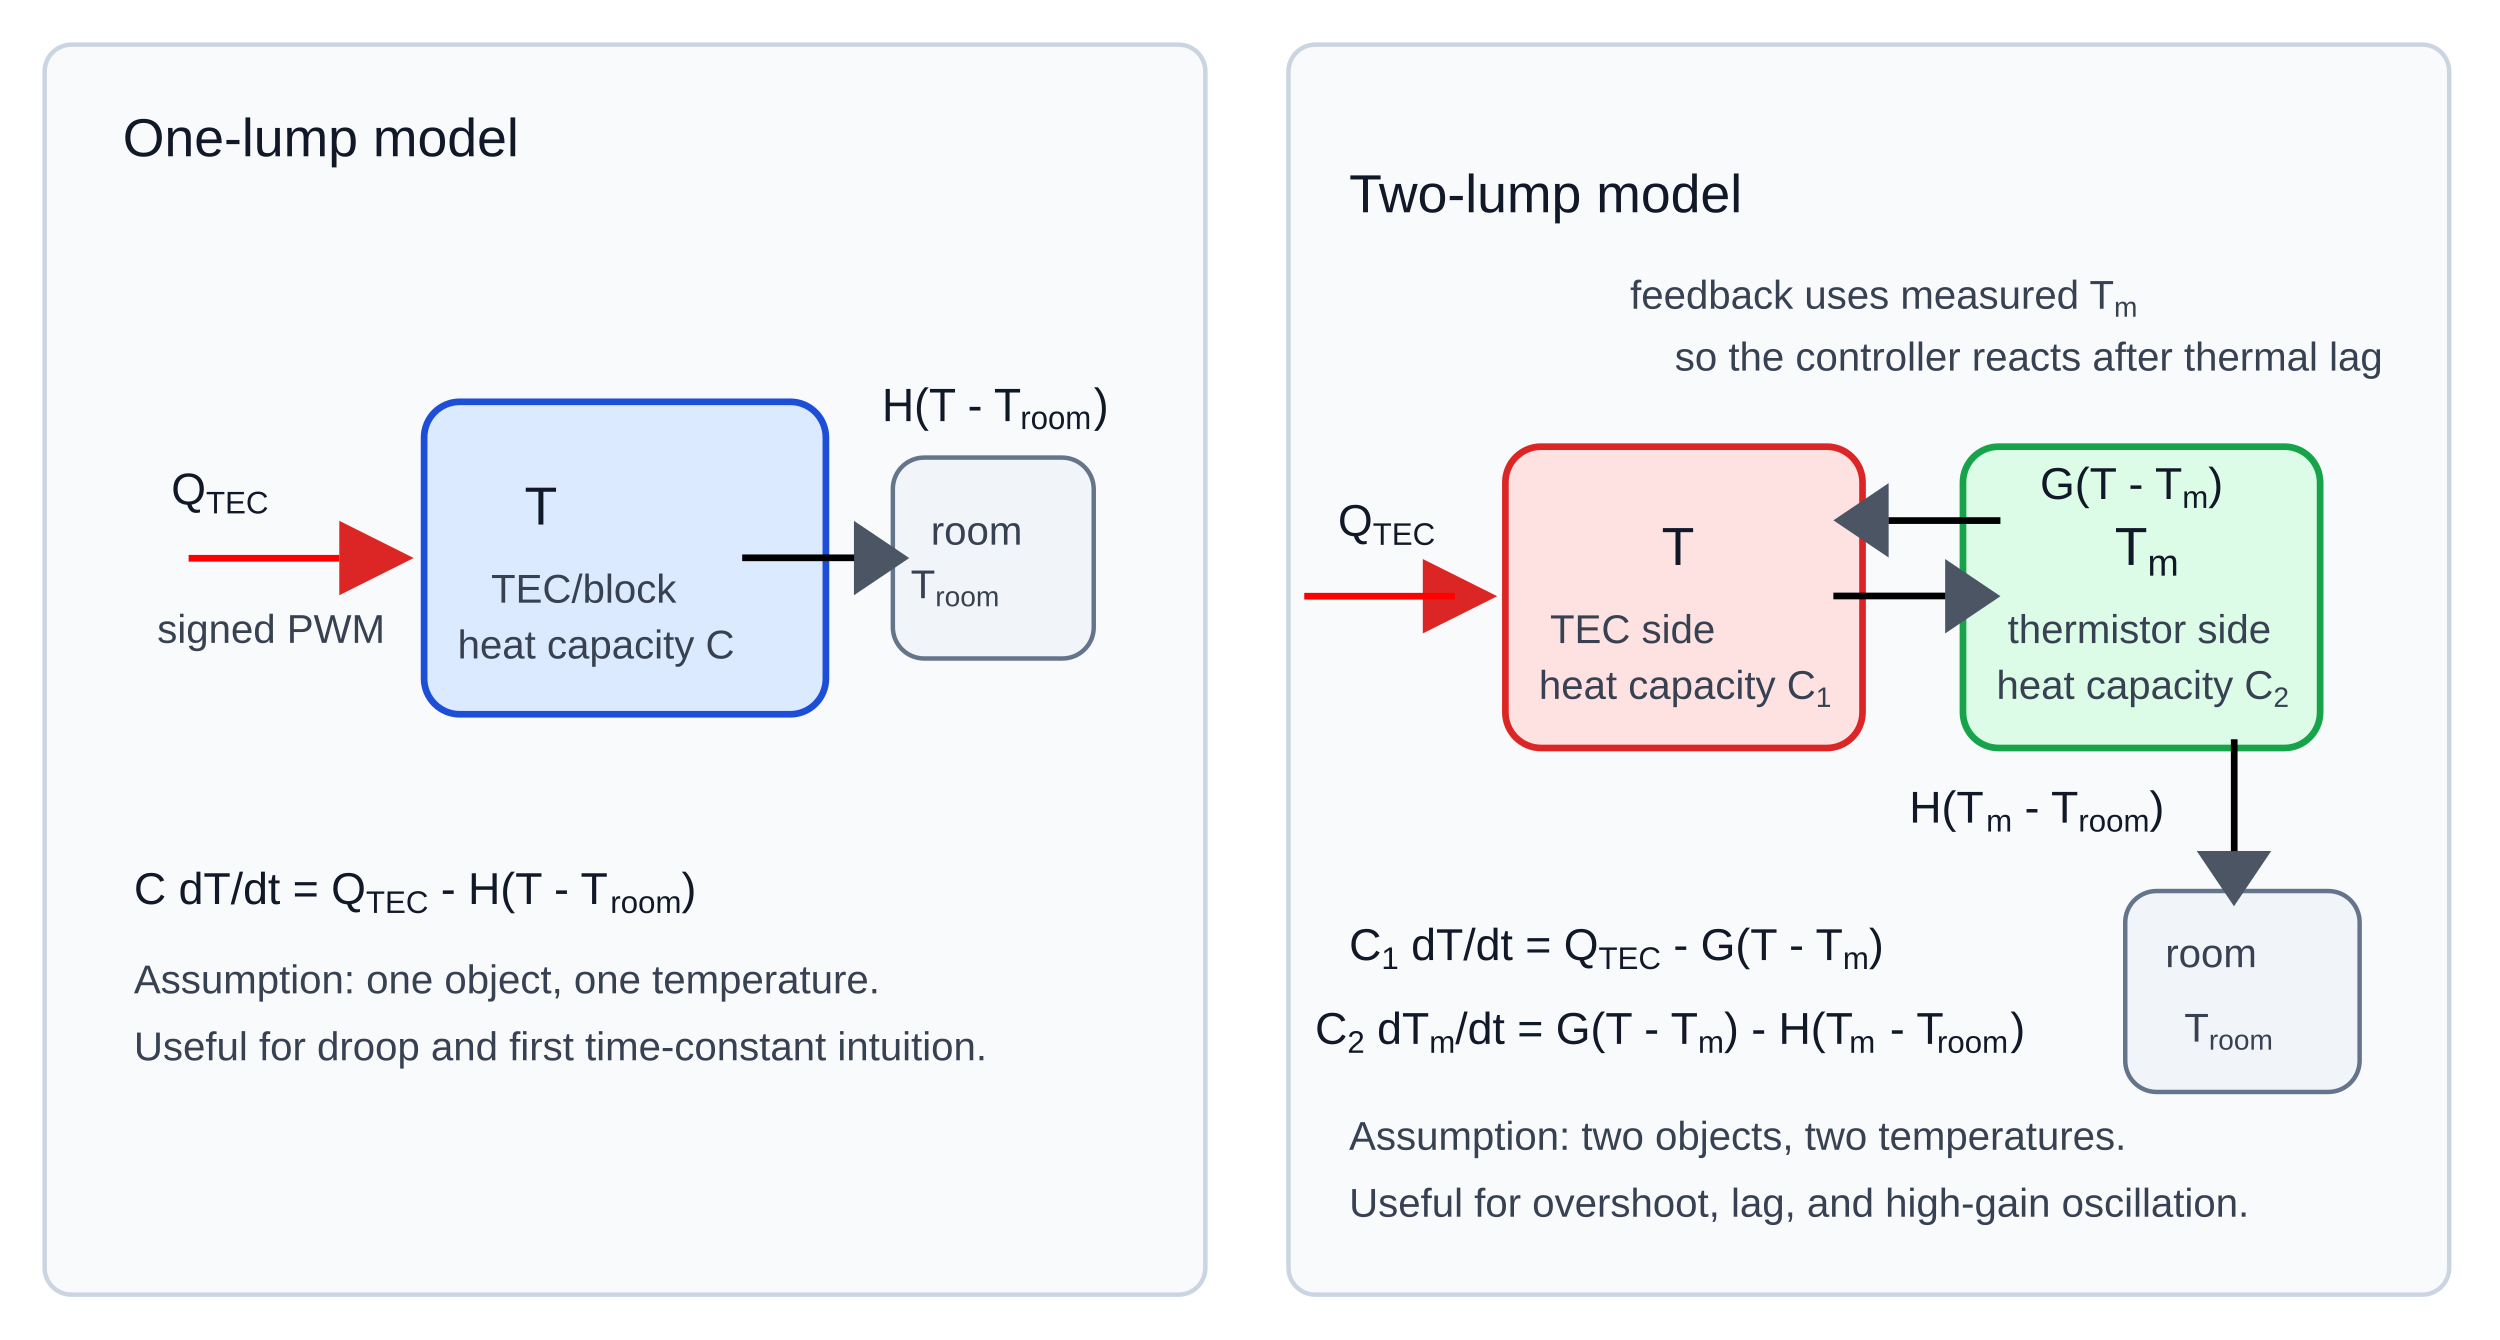
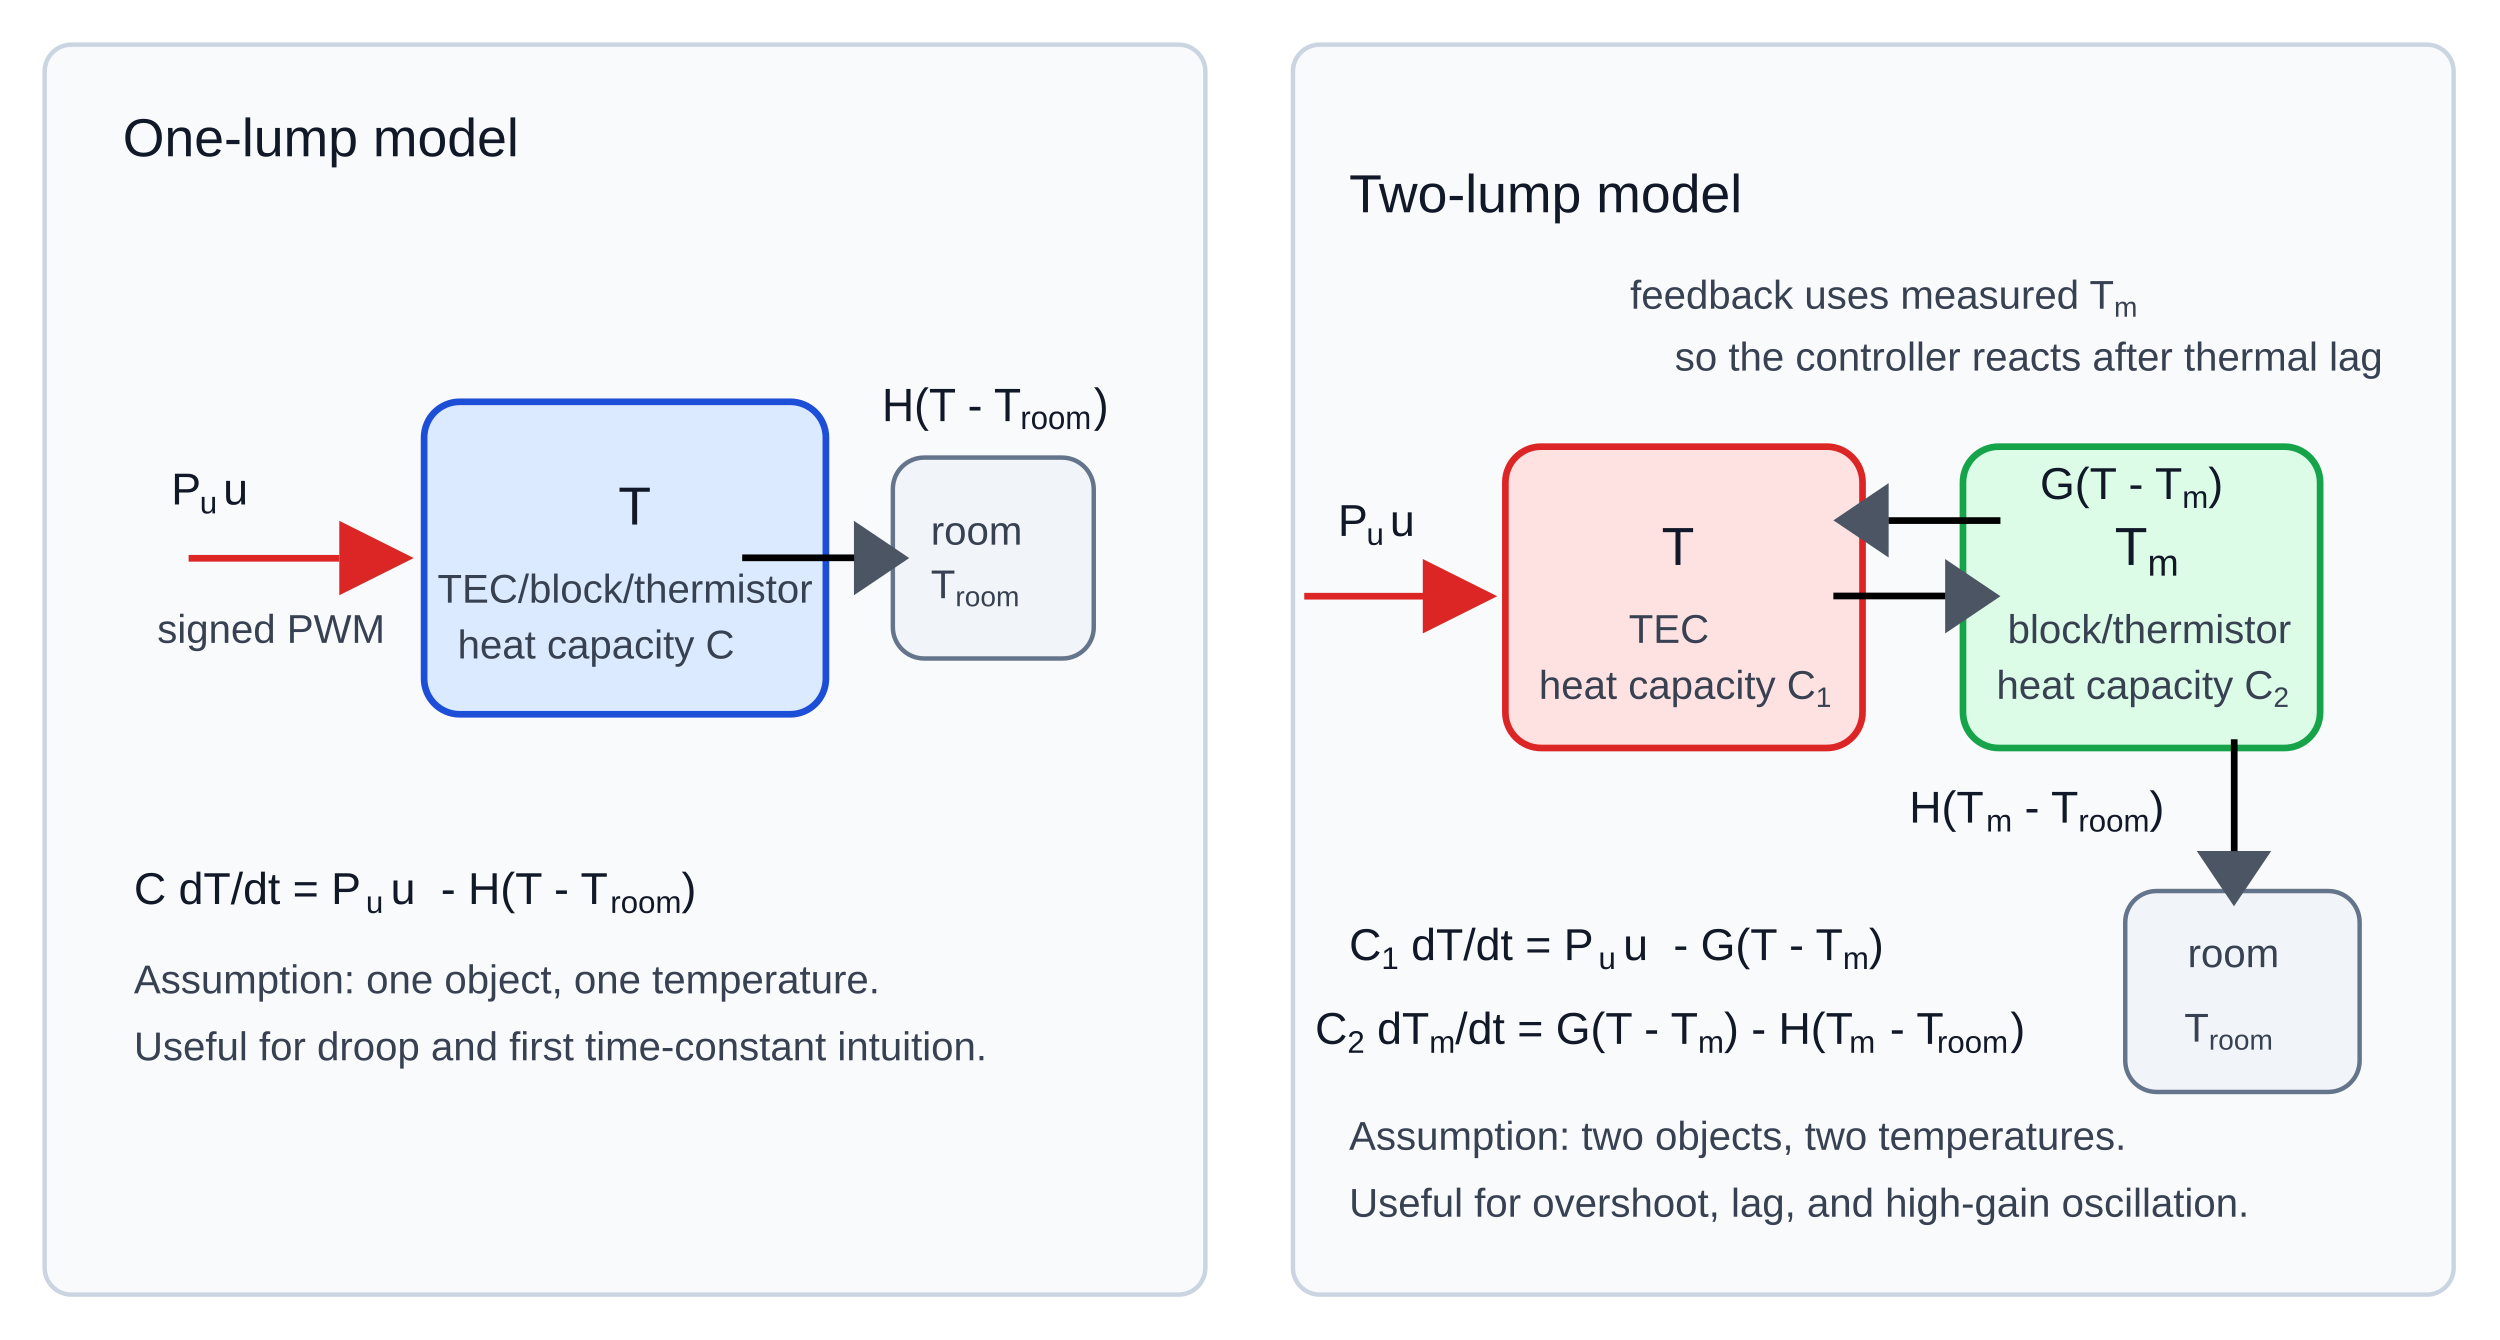
<svg xmlns="http://www.w3.org/2000/svg" id="Layer_1" version="1.1" viewBox="0 0 1120 600">
  <defs>
    <style>
      .st0 {
        fill: #f8fafc;
        stroke: #cbd5e1;
      }

      .st0, .st1 {
        stroke-width: 2px;
      }

-       .st2, .st3, .st4, .st5, .st6, .st7 {
-         stroke-width: 3px;
-       }
- 
-       .st2, .st5 {
-         stroke: red;
-       }
- 
-       .st2, .st6 {
-         fill: none;
-       }
- 
-       .st8 {
+       .st2, .st3 {
        fill: #dc2626;
      }

-       .st9 {
+       .st4 {
        font-size: 16.8px;
      }

-       .st9, .st10, .st11, .st12, .st13, .st14, .st15, .st16, .st17 {
+       .st4, .st5, .st6, .st7, .st8, .st9, .st10, .st11, .st12 {
        isolation: isolate;
      }

-       .st9, .st10, .st12, .st13, .st14, .st15, .st16, .st17 {
+       .st4, .st5, .st7, .st8, .st9, .st10, .st11, .st12 {
        font-family: ArialMT, Arial;
      }

-       .st9, .st10, .st13, .st18, .st14, .st15, .st16 {
+       .st4, .st5, .st8, .st13, .st9, .st10, .st11 {
        fill: #111827;
      }

-       .st3 {
+       .st14 {
        fill: #dcfce7;
        stroke: #16a34a;
      }

-       .st10 {
+       .st14, .st3, .st15, .st16, .st17, .st18 {
+         stroke-width: 3px;
+       }
+ 
+       .st5 {
        font-size: 20px;
      }

-       .st4 {
+       .st3, .st15 {
+         stroke: #dc2626;
+       }
+ 
+       .st15 {
        fill: #fee2e2;
-         stroke: #dc2626;
      }

      .st19 {
        fill: #2563eb;
      }

-       .st12 {
+       .st7 {
        font-size: 18px;
      }

-       .st12, .st20, .st17 {
+       .st7, .st20, .st12 {
        fill: #374151;
      }

-       .st13 {
+       .st8 {
        font-size: 24px;
      }

-       .st14 {
+       .st9 {
        font-size: 20.96px;
      }

-       .st15 {
+       .st10 {
        font-size: 14.67px;
      }

+       .st11 {
+         font-size: 14px;
+       }
+ 
      .st16 {
-         font-size: 14px;
-       }
- 
-       .st6 {
+         stroke: red;
+       }
+ 
+       .st17 {
+         fill: none;
        stroke: #000;
      }

      .st21 {
        fill: #4b5563;
      }

-       .st17 {
+       .st12 {
        font-size: 12.6px;
      }

-       .st7 {
+       .st18 {
        fill: #dbeafe;
        stroke: #1d4ed8;
      }

      .st1 {
        fill: #f1f5f9;
        stroke: #64748b;
      }
    </style>
  </defs>
  <rect class="st0" x="20" y="20" width="520" height="560" rx="12" ry="12" />
-   <rect class="st0" x="577.24" y="20" width="520" height="560" rx="12" ry="12" />
-   <g class="st11">
-     <text class="st13" transform="translate(55 70)">
+   <rect class="st0" x="579.23" y="20" width="520" height="560" rx="12" ry="12" />
+   <g class="st6">
+     <text class="st8" transform="translate(55 70)">
      <tspan x="0" y="0">One-lump model</tspan>
    </text>
  </g>
-   <g class="st11">
-     <text class="st13" transform="translate(604.41 95.1)">
+   <g class="st6">
+     <text class="st8" transform="translate(604.41 95.1)">
      <tspan x="0" y="0">Two-lump model</tspan>
    </text>
  </g>
-   <rect class="st7" x="190" y="180" width="180" height="140" rx="16" ry="16" />
-   <g class="st11">
-     <text class="st13" transform="translate(235 235)">
+   <rect class="st18" x="190" y="180" width="180" height="140" rx="16" ry="16" />
+   <g class="st6">
+     <text class="st8" transform="translate(277 235)">
      <tspan x="0" y="0">T</tspan>
    </text>
  </g>
-   <g class="st11">
-     <text class="st12" transform="translate(220 270)">
-       <tspan x="0" y="0">TEC/block</tspan>
-     </text>
-   </g>
-   <g class="st11">
-     <text class="st12" transform="translate(205 295)">
+   <g class="st6">
+     <text class="st7" transform="translate(196 270)">
+       <tspan x="0" y="0">TEC/block/thermistor</tspan>
+     </text>
+   </g>
+   <g class="st6">
+     <text class="st7" transform="translate(205 295)">
      <tspan x="0" y="0">heat capacity C</tspan>
    </text>
  </g>
  <path class="st1" d="M414,205h61.78c7.85,0,14.22,6.37,14.22,14.22v61.78c0,7.73-6.27,14-14,14h-62c-7.73,0-14-6.27-14-14v-62c0-7.73,6.27-14,14-14Z" />
-   <g class="st11">
-     <text class="st12" transform="translate(417 244)">
+   <g class="st6">
+     <text class="st7" transform="translate(417 244)">
      <tspan x="0" y="0">room</tspan>
    </text>
  </g>
-   <g class="st11">
-     <g class="st11">
-       <text class="st12" transform="translate(408 268)">
+   <g class="st6">
+     <g class="st6">
+       <text class="st7" transform="translate(417 268)">
        <tspan x="0" y="0">T</tspan>
      </text>
    </g>
-     <g class="st11">
-       <text class="st17" transform="translate(419 271.6)">
+     <g class="st6">
+       <text class="st12" transform="translate(428 271.6)">
        <tspan x="0" y="0">room</tspan>
      </text>
    </g>
  </g>
  <path class="st20" d="M0,0" />
-   <path class="st8" d="M152,233.33l33.33,16.67-33.33,16.67v-33.33h0Z" />
-   <path class="st8" d="M182,250" />
-   <g class="st11">
-     <g class="st11">
-       <text class="st10" transform="translate(76.72 226)">
-         <tspan x="0" y="0">Q</tspan>
-       </text>
-     </g>
-     <g class="st11">
-       <text class="st16" transform="translate(92.28 230)">
-         <tspan x="0" y="0">TEC</tspan>
-       </text>
-     </g>
-   </g>
-   <g class="st11">
-     <text class="st12" transform="translate(70.44 288)">
+   <path class="st2" d="M152,233.33l33.33,16.67-33.33,16.67v-33.33h0Z" />
+   <path class="st2" d="M182,250" />
+   <g class="st6">
+     <g class="st6">
+       <text class="st5" transform="translate(76.72 226)">
+         <tspan x="0" y="0">P</tspan>
+       </text>
+     </g>
+     <g class="st6">
+       <text class="st11" transform="translate(89.5 230)">
+         <tspan x="0" y="0">u</tspan>
+       </text>
+     </g>
+     <g class="st6">
+       <text class="st5" transform="translate(100 226)">
+         <tspan x="0" y="0">u</tspan>
+       </text>
+     </g>
+   </g>
+   <g class="st6">
+     <text class="st7" transform="translate(70.44 288)">
      <tspan x="0" y="0">signed PWM</tspan>
    </text>
  </g>
  <path class="st20" d="M0,0" />
  <path class="st21" d="M392,250" />
  <g>
-     <g class="st11">
-       <text class="st14" transform="translate(395.15 188.67) scale(.95 1)">
+     <g class="st6">
+       <text class="st9" transform="translate(395.15 188.67) scale(.95 1)">
        <tspan x="0" y="0">H(T - T</tspan>
      </text>
    </g>
-     <g class="st11">
-       <text class="st15" transform="translate(457.11 192.21) scale(.95 1)">
+     <g class="st6">
+       <text class="st10" transform="translate(457.11 192.21) scale(.95 1)">
        <tspan x="0" y="0">room</tspan>
      </text>
    </g>
-     <g class="st11">
-       <text class="st14" transform="translate(490.03 188.67) scale(.95 1)">
+     <g class="st6">
+       <text class="st9" transform="translate(490.03 188.67) scale(.95 1)">
        <tspan x="0" y="0">)</tspan>
      </text>
    </g>
  </g>
  <g>
-     <g class="st11">
-       <text class="st10" transform="translate(60 405)">
-         <tspan x="0" y="0">C dT/dt = Q</tspan>
-       </text>
-     </g>
-     <g class="st11">
-       <text class="st16" transform="translate(163.93 409)">
-         <tspan x="0" y="0">TEC</tspan>
-       </text>
-     </g>
-     <g class="st11">
-       <text class="st10" transform="translate(191.93 405)">
+     <g class="st6">
+       <text class="st5" transform="translate(60 405)">
+         <tspan x="0" y="0">C dT/dt = P</tspan>
+       </text>
+     </g>
+     <g class="st6">
+       <text class="st11" transform="translate(163.93 409)">
+         <tspan x="0" y="0">u</tspan>
+       </text>
+     </g>
+     <g class="st6">
+       <text class="st5" transform="translate(175 405)">
+         <tspan x="0" y="0">u</tspan>
+       </text>
+     </g>
+     <g class="st6">
+       <text class="st5" transform="translate(191.93 405)">
        <tspan x="0" y="0" xml:space="preserve"> - H(T - T</tspan>
      </text>
    </g>
-     <g class="st11">
-       <text class="st16" transform="translate(273.4 409)">
+     <g class="st6">
+       <text class="st11" transform="translate(273.4 409)">
        <tspan x="0" y="0">room</tspan>
      </text>
    </g>
-     <g class="st11">
-       <text class="st10" transform="translate(305.3 405)">
+     <g class="st6">
+       <text class="st5" transform="translate(305.3 405)">
        <tspan x="0" y="0">)</tspan>
      </text>
    </g>
  </g>
-   <g class="st11">
-     <text class="st12" transform="translate(60 445)">
+   <g class="st6">
+     <text class="st7" transform="translate(60 445)">
      <tspan x="0" y="0">Assumption: one object, one temperature.</tspan>
    </text>
  </g>
-   <g class="st11">
-     <text class="st12" transform="translate(60 475)">
+   <g class="st6">
+     <text class="st7" transform="translate(60 475)">
      <tspan x="0" y="0">Useful for droop and first time-constant intuition.</tspan>
    </text>
  </g>
-   <rect class="st4" x="674.41" y="200.1" width="160" height="135" rx="16" ry="16" />
-   <g class="st11">
-     <text class="st13" transform="translate(744.41 253.1)">
+   <rect class="st15" x="674.41" y="200.1" width="160" height="135" rx="16" ry="16" />
+   <g class="st6">
+     <text class="st8" transform="translate(744.41 253.1)">
      <tspan x="0" y="0">T</tspan>
    </text>
  </g>
-   <g class="st11">
-     <text class="st12" transform="translate(694.41 288.1)">
-       <tspan x="0" y="0">TEC side</tspan>
-     </text>
-   </g>
-   <g class="st11">
-     <g class="st11">
-       <text class="st12" transform="translate(689.41 313.1)">
+   <g class="st6">
+     <text class="st7" transform="translate(729.69 288)">
+       <tspan x="0" y="0">TEC</tspan>
+     </text>
+   </g>
+   <g class="st6">
+     <g class="st6">
+       <text class="st7" transform="translate(689.41 313.1)">
        <tspan x="0" y="0">heat capacity C</tspan>
      </text>
    </g>
-     <g class="st11">
-       <text class="st17" transform="translate(813.48 316.7)">
+     <g class="st6">
+       <text class="st12" transform="translate(813.48 316.7)">
        <tspan x="0" y="0">1</tspan>
      </text>
    </g>
  </g>
-   <rect class="st3" x="879.41" y="200.1" width="160" height="135" rx="16" ry="16" />
-   <g class="st11">
-     <g class="st11">
-       <text class="st13" transform="translate(947.41 253.1)">
+   <rect class="st14" x="879.41" y="200.1" width="160" height="135" rx="16" ry="16" />
+   <g class="st6">
+     <g class="st6">
+       <text class="st8" transform="translate(947.41 253.1)">
        <tspan x="0" y="0">T</tspan>
      </text>
    </g>
-     <g class="st11">
-       <text class="st9" transform="translate(962.07 257.9)">
-         <tspan x="0" y="0">m</tspan>
-       </text>
-     </g>
-   </g>
-   <g class="st11">
-     <text class="st12" transform="translate(899.41 288.1)">
-       <tspan x="0" y="0">thermistor side</tspan>
-     </text>
-   </g>
-   <g class="st11">
-     <g class="st11">
-       <text class="st12" transform="translate(894.41 313.1)">
+     <g class="st6">
+       <text class="st4" transform="translate(962.07 257.9)">
+         <tspan x="0" y="0">m</tspan>
+       </text>
+     </g>
+   </g>
+   <g class="st6">
+     <text class="st7" transform="translate(899.41 288.1)">
+       <tspan x="0" y="0">block/thermistor</tspan>
+     </text>
+   </g>
+   <g class="st6">
+     <g class="st6">
+       <text class="st7" transform="translate(894.41 313.1)">
        <tspan x="0" y="0">heat capacity C</tspan>
      </text>
    </g>
-     <g class="st11">
-       <text class="st17" transform="translate(1018.48 316.7)">
+     <g class="st6">
+       <text class="st12" transform="translate(1018.48 316.7)">
        <tspan x="0" y="0">2</tspan>
      </text>
    </g>
  </g>
  <rect class="st1" x="952.11" y="399.19" width="105" height="90" rx="14" ry="14" />
-   <g class="st11">
-     <text class="st12" transform="translate(970.05 433.28)">
+   <g class="st6">
+     <text class="st7" transform="translate(980.05 433.28)">
      <tspan x="0" y="0">room</tspan>
    </text>
  </g>
-   <g class="st11">
-     <g class="st11">
-       <text class="st12" transform="translate(978.57 466.64)">
+   <g class="st6">
+     <g class="st6">
+       <text class="st7" transform="translate(978.57 466.64)">
        <tspan x="0" y="0">T</tspan>
      </text>
    </g>
-     <g class="st11">
-       <text class="st17" transform="translate(989.56 470.24)">
+     <g class="st6">
+       <text class="st12" transform="translate(989.56 470.24)">
        <tspan x="0" y="0">room</tspan>
      </text>
    </g>
  </g>
  <path class="st20" d="M0,0" />
-   <path class="st8" d="M637.41,250.44l33.33,16.67-33.33,16.67v-33.33h0Z" />
-   <path class="st8" d="M667.41,267.1" />
-   <g class="st11">
-     <g class="st11">
-       <text class="st10" transform="translate(599.41 240.1)">
-         <tspan x="0" y="0">Q</tspan>
-       </text>
-     </g>
-     <g class="st11">
-       <text class="st16" transform="translate(614.97 244.1)">
-         <tspan x="0" y="0">TEC</tspan>
-       </text>
-     </g>
-   </g>
-   <path class="st18" d="M0,0" />
+   <path class="st2" d="M637.41,250.44l33.33,16.67-33.33,16.67v-33.33h0Z" />
+   <path class="st2" d="M667.41,267.1" />
+   <g class="st6">
+     <g class="st6">
+       <text class="st5" transform="translate(599.41 240.1)">
+         <tspan x="0" y="0">P</tspan>
+       </text>
+     </g>
+     <g class="st6">
+       <text class="st11" transform="translate(612.19 244.1)">
+         <tspan x="0" y="0">u</tspan>
+       </text>
+     </g>
+     <g class="st6">
+       <text class="st5" transform="translate(622.69 240.1)">
+         <tspan x="0" y="0">u</tspan>
+       </text>
+     </g>
+   </g>
+   <path class="st13" d="M0,0" />
  <path class="st21" d="M871.41,267.1" />
  <g>
-     <g class="st11">
-       <text class="st10" transform="translate(913.94 223.54)">
+     <g class="st6">
+       <text class="st5" transform="translate(913.94 223.54)">
        <tspan x="0" y="0">G</tspan>
      </text>
    </g>
-     <g class="st11">
-       <text class="st10" transform="translate(929.5 223.54)">
+     <g class="st6">
+       <text class="st5" transform="translate(929.5 223.54)">
        <tspan x="0" y="0">(T - T</tspan>
      </text>
    </g>
-     <g class="st11">
-       <text class="st16" transform="translate(977.64 227.54)">
-         <tspan x="0" y="0">m</tspan>
-       </text>
-     </g>
-     <g class="st11">
-       <text class="st10" transform="translate(989.31 223.54)">
+     <g class="st6">
+       <text class="st11" transform="translate(977.64 227.54)">
+         <tspan x="0" y="0">m</tspan>
+       </text>
+     </g>
+     <g class="st6">
+       <text class="st5" transform="translate(989.31 223.54)">
        <tspan x="0" y="0">)</tspan>
      </text>
    </g>
  </g>
-   <path class="st18" d="M0,0" />
+   <path class="st13" d="M0,0" />
  <path class="st21" d="M964.41,402.1" />
  <g>
-     <g class="st11">
-       <text class="st10" transform="translate(855.36 368.54)">
+     <g class="st6">
+       <text class="st5" transform="translate(855.36 368.54)">
        <tspan x="0" y="0">H(T</tspan>
      </text>
    </g>
-     <g class="st11">
-       <text class="st16" transform="translate(889.79 372.54)">
-         <tspan x="0" y="0">m</tspan>
-       </text>
-     </g>
-     <g class="st11">
-       <text class="st10" transform="translate(901.45 368.54)">
+     <g class="st6">
+       <text class="st11" transform="translate(889.79 372.54)">
+         <tspan x="0" y="0">m</tspan>
+       </text>
+     </g>
+     <g class="st6">
+       <text class="st5" transform="translate(901.45 368.54)">
        <tspan x="0" y="0" xml:space="preserve"> - T</tspan>
      </text>
    </g>
-     <g class="st11">
-       <text class="st16" transform="translate(931.08 372.54)">
+     <g class="st6">
+       <text class="st11" transform="translate(931.08 372.54)">
        <tspan x="0" y="0">room</tspan>
      </text>
    </g>
-     <g class="st11">
-       <text class="st10" transform="translate(962.97 368.54)">
+     <g class="st6">
+       <text class="st5" transform="translate(962.97 368.54)">
        <tspan x="0" y="0">)</tspan>
      </text>
    </g>
  </g>
-   <path class="st18" d="M0,0" />
+   <path class="st13" d="M0,0" />
  <path class="st19" d="M754.41,140.1" />
-   <g class="st11">
-     <g class="st11">
-       <text class="st12" transform="translate(730.29 138.3)">
+   <g class="st6">
+     <g class="st6">
+       <text class="st7" transform="translate(730.29 138.3)">
        <tspan x="0" y="0">feedback uses measured T</tspan>
      </text>
    </g>
-     <g class="st11">
-       <text class="st17" transform="translate(947.08 141.9)">
-         <tspan x="0" y="0">m</tspan>
-       </text>
-     </g>
-   </g>
-   <g class="st11">
-     <text class="st12" transform="translate(750.3 166.02)">
+     <g class="st6">
+       <text class="st12" transform="translate(947.08 141.9)">
+         <tspan x="0" y="0">m</tspan>
+       </text>
+     </g>
+   </g>
+   <g class="st6">
+     <text class="st7" transform="translate(750.3 166.02)">
      <tspan x="0" y="0">so the controller reacts after thermal lag</tspan>
    </text>
  </g>
  <g>
-     <g class="st11">
-       <text class="st10" transform="translate(604.41 430.1)">
+     <g class="st6">
+       <text class="st5" transform="translate(604.41 430.1)">
        <tspan x="0" y="0">C</tspan>
      </text>
    </g>
-     <g class="st11">
-       <text class="st16" transform="translate(618.85 434.1)">
+     <g class="st6">
+       <text class="st11" transform="translate(618.85 434.1)">
        <tspan x="0" y="0">1</tspan>
      </text>
    </g>
-     <g class="st11">
-       <text class="st10" transform="translate(626.64 430.1)">
-         <tspan x="0" y="0" xml:space="preserve"> dT/dt = Q</tspan>
-       </text>
-     </g>
-     <g class="st11">
-       <text class="st16" transform="translate(716.12 434.1)">
-         <tspan x="0" y="0">TEC</tspan>
-       </text>
-     </g>
-     <g class="st11">
-       <text class="st10" transform="translate(744.12 430.1)">
+     <g class="st6">
+       <text class="st5" transform="translate(626.64 430.1)">
+         <tspan x="0" y="0" xml:space="preserve"> dT/dt = P</tspan>
+       </text>
+     </g>
+     <g class="st6">
+       <text class="st11" transform="translate(716.12 434.1)">
+         <tspan x="0" y="0">u</tspan>
+       </text>
+     </g>
+     <g class="st6">
+       <text class="st5" transform="translate(727.19 430.1)">
+         <tspan x="0" y="0">u</tspan>
+       </text>
+     </g>
+     <g class="st6">
+       <text class="st5" transform="translate(744.12 430.1)">
        <tspan x="0" y="0" xml:space="preserve"> - G</tspan>
      </text>
    </g>
-     <g class="st11">
-       <text class="st10" transform="translate(777.45 430.1)">
+     <g class="st6">
+       <text class="st5" transform="translate(777.45 430.1)">
        <tspan x="0" y="0">(T - T</tspan>
      </text>
    </g>
-     <g class="st11">
-       <text class="st16" transform="translate(825.6 434.1)">
-         <tspan x="0" y="0">m</tspan>
-       </text>
-     </g>
-     <g class="st11">
-       <text class="st10" transform="translate(837.26 430.1)">
+     <g class="st6">
+       <text class="st11" transform="translate(825.6 434.1)">
+         <tspan x="0" y="0">m</tspan>
+       </text>
+     </g>
+     <g class="st6">
+       <text class="st5" transform="translate(837.26 430.1)">
        <tspan x="0" y="0">)</tspan>
      </text>
    </g>
  </g>
  <g>
-     <g class="st11">
-       <text class="st10" transform="translate(589.16 467.66)">
+     <g class="st6">
+       <text class="st5" transform="translate(589.16 467.66)">
        <tspan x="0" y="0">C</tspan>
      </text>
    </g>
-     <g class="st11">
-       <text class="st16" transform="translate(603.61 471.66)">
+     <g class="st6">
+       <text class="st11" transform="translate(603.61 471.66)">
        <tspan x="0" y="0">2</tspan>
      </text>
    </g>
-     <g class="st11">
-       <text class="st10" transform="translate(611.39 467.66)">
+     <g class="st6">
+       <text class="st5" transform="translate(611.39 467.66)">
        <tspan x="0" y="0" xml:space="preserve"> dT</tspan>
      </text>
    </g>
-     <g class="st11">
-       <text class="st16" transform="translate(640.29 471.66)">
-         <tspan x="0" y="0">m</tspan>
-       </text>
-     </g>
-     <g class="st11">
-       <text class="st10" transform="translate(651.95 467.66)">
+     <g class="st6">
+       <text class="st11" transform="translate(640.29 471.66)">
+         <tspan x="0" y="0">m</tspan>
+       </text>
+     </g>
+     <g class="st6">
+       <text class="st5" transform="translate(651.95 467.66)">
        <tspan x="0" y="0">/dt = G</tspan>
      </text>
    </g>
-     <g class="st11">
-       <text class="st10" transform="translate(712.54 467.66)">
+     <g class="st6">
+       <text class="st5" transform="translate(712.54 467.66)">
        <tspan x="0" y="0">(T - T</tspan>
      </text>
    </g>
-     <g class="st11">
-       <text class="st16" transform="translate(760.69 471.66)">
-         <tspan x="0" y="0">m</tspan>
-       </text>
-     </g>
-     <g class="st11">
-       <text class="st10" transform="translate(772.35 467.66)">
+     <g class="st6">
+       <text class="st11" transform="translate(760.69 471.66)">
+         <tspan x="0" y="0">m</tspan>
+       </text>
+     </g>
+     <g class="st6">
+       <text class="st5" transform="translate(772.35 467.66)">
        <tspan x="0" y="0">) - H(T</tspan>
      </text>
    </g>
-     <g class="st11">
-       <text class="st16" transform="translate(828.45 471.66)">
-         <tspan x="0" y="0">m</tspan>
-       </text>
-     </g>
-     <g class="st11">
-       <text class="st10" transform="translate(841.11 467.66)">
+     <g class="st6">
+       <text class="st11" transform="translate(828.45 471.66)">
+         <tspan x="0" y="0">m</tspan>
+       </text>
+     </g>
+     <g class="st6">
+       <text class="st5" transform="translate(841.11 467.66)">
        <tspan x="0" y="0" xml:space="preserve"> - T</tspan>
      </text>
    </g>
-     <g class="st11">
-       <text class="st16" transform="translate(867.74 471.66)">
+     <g class="st6">
+       <text class="st11" transform="translate(867.74 471.66)">
        <tspan x="0" y="0">room</tspan>
      </text>
    </g>
-     <g class="st11">
-       <text class="st10" transform="translate(900.63 467.66)">
+     <g class="st6">
+       <text class="st5" transform="translate(900.63 467.66)">
        <tspan x="0" y="0">)</tspan>
      </text>
    </g>
  </g>
-   <g class="st11">
-     <text class="st12" transform="translate(604.41 515.1)">
+   <g class="st6">
+     <text class="st7" transform="translate(604.41 515.1)">
      <tspan x="0" y="0">Assumption: two objects, two temperatures.</tspan>
    </text>
  </g>
-   <g class="st11">
-     <text class="st12" transform="translate(604.41 545.1)">
+   <g class="st6">
+     <text class="st7" transform="translate(604.41 545.1)">
      <tspan x="0" y="0">Useful for overshoot, lag, and high-gain oscillation.</tspan>
    </text>
  </g>
-   <line class="st2" x1="152" y1="250.11" x2="84.5" y2="250.11" />
-   <path class="st5" d="M396.21,351" />
+   <line class="st3" x1="152" y1="250.11" x2="84.5" y2="250.11" />
+   <path class="st16" d="M396.21,351" />
  <g>
    <path class="st21" d="M382.57,233.33l24.76,16.67-24.76,16.67v-33.33h0Z" />
-     <line class="st6" x1="382.64" y1="249.9" x2="332.5" y2="249.9" />
-   </g>
-   <line class="st2" x1="651.8" y1="267.1" x2="584.3" y2="267.1" />
+     <line class="st17" x1="382.64" y1="249.9" x2="332.5" y2="249.9" />
+   </g>
+   <line class="st3" x1="651.8" y1="267.1" x2="584.3" y2="267.1" />
  <g>
    <path class="st21" d="M871.43,250.44l24.76,16.67-24.76,16.67v-33.33h0Z" />
-     <line class="st6" x1="871.49" y1="267" x2="821.35" y2="267" />
+     <line class="st17" x1="871.49" y1="267" x2="821.35" y2="267" />
  </g>
  <g>
    <path class="st21" d="M1017.49,381.26l-16.67,24.76-16.67-24.76h33.34Z" />
-     <line class="st6" x1="1000.93" y1="381.33" x2="1000.93" y2="331.19" />
-   </g>
-   <path class="st3" d="M858.77,181.97" />
+     <line class="st17" x1="1000.93" y1="381.33" x2="1000.93" y2="331.19" />
+   </g>
+   <path class="st14" d="M858.77,181.97" />
  <g>
    <path class="st21" d="M846.11,249.78l-24.76-16.67,24.76-16.67v33.33s0,.01,0,.01Z" />
-     <line class="st6" x1="846.05" y1="233.22" x2="896.19" y2="233.22" />
+     <line class="st17" x1="846.05" y1="233.22" x2="896.19" y2="233.22" />
  </g>
</svg>
